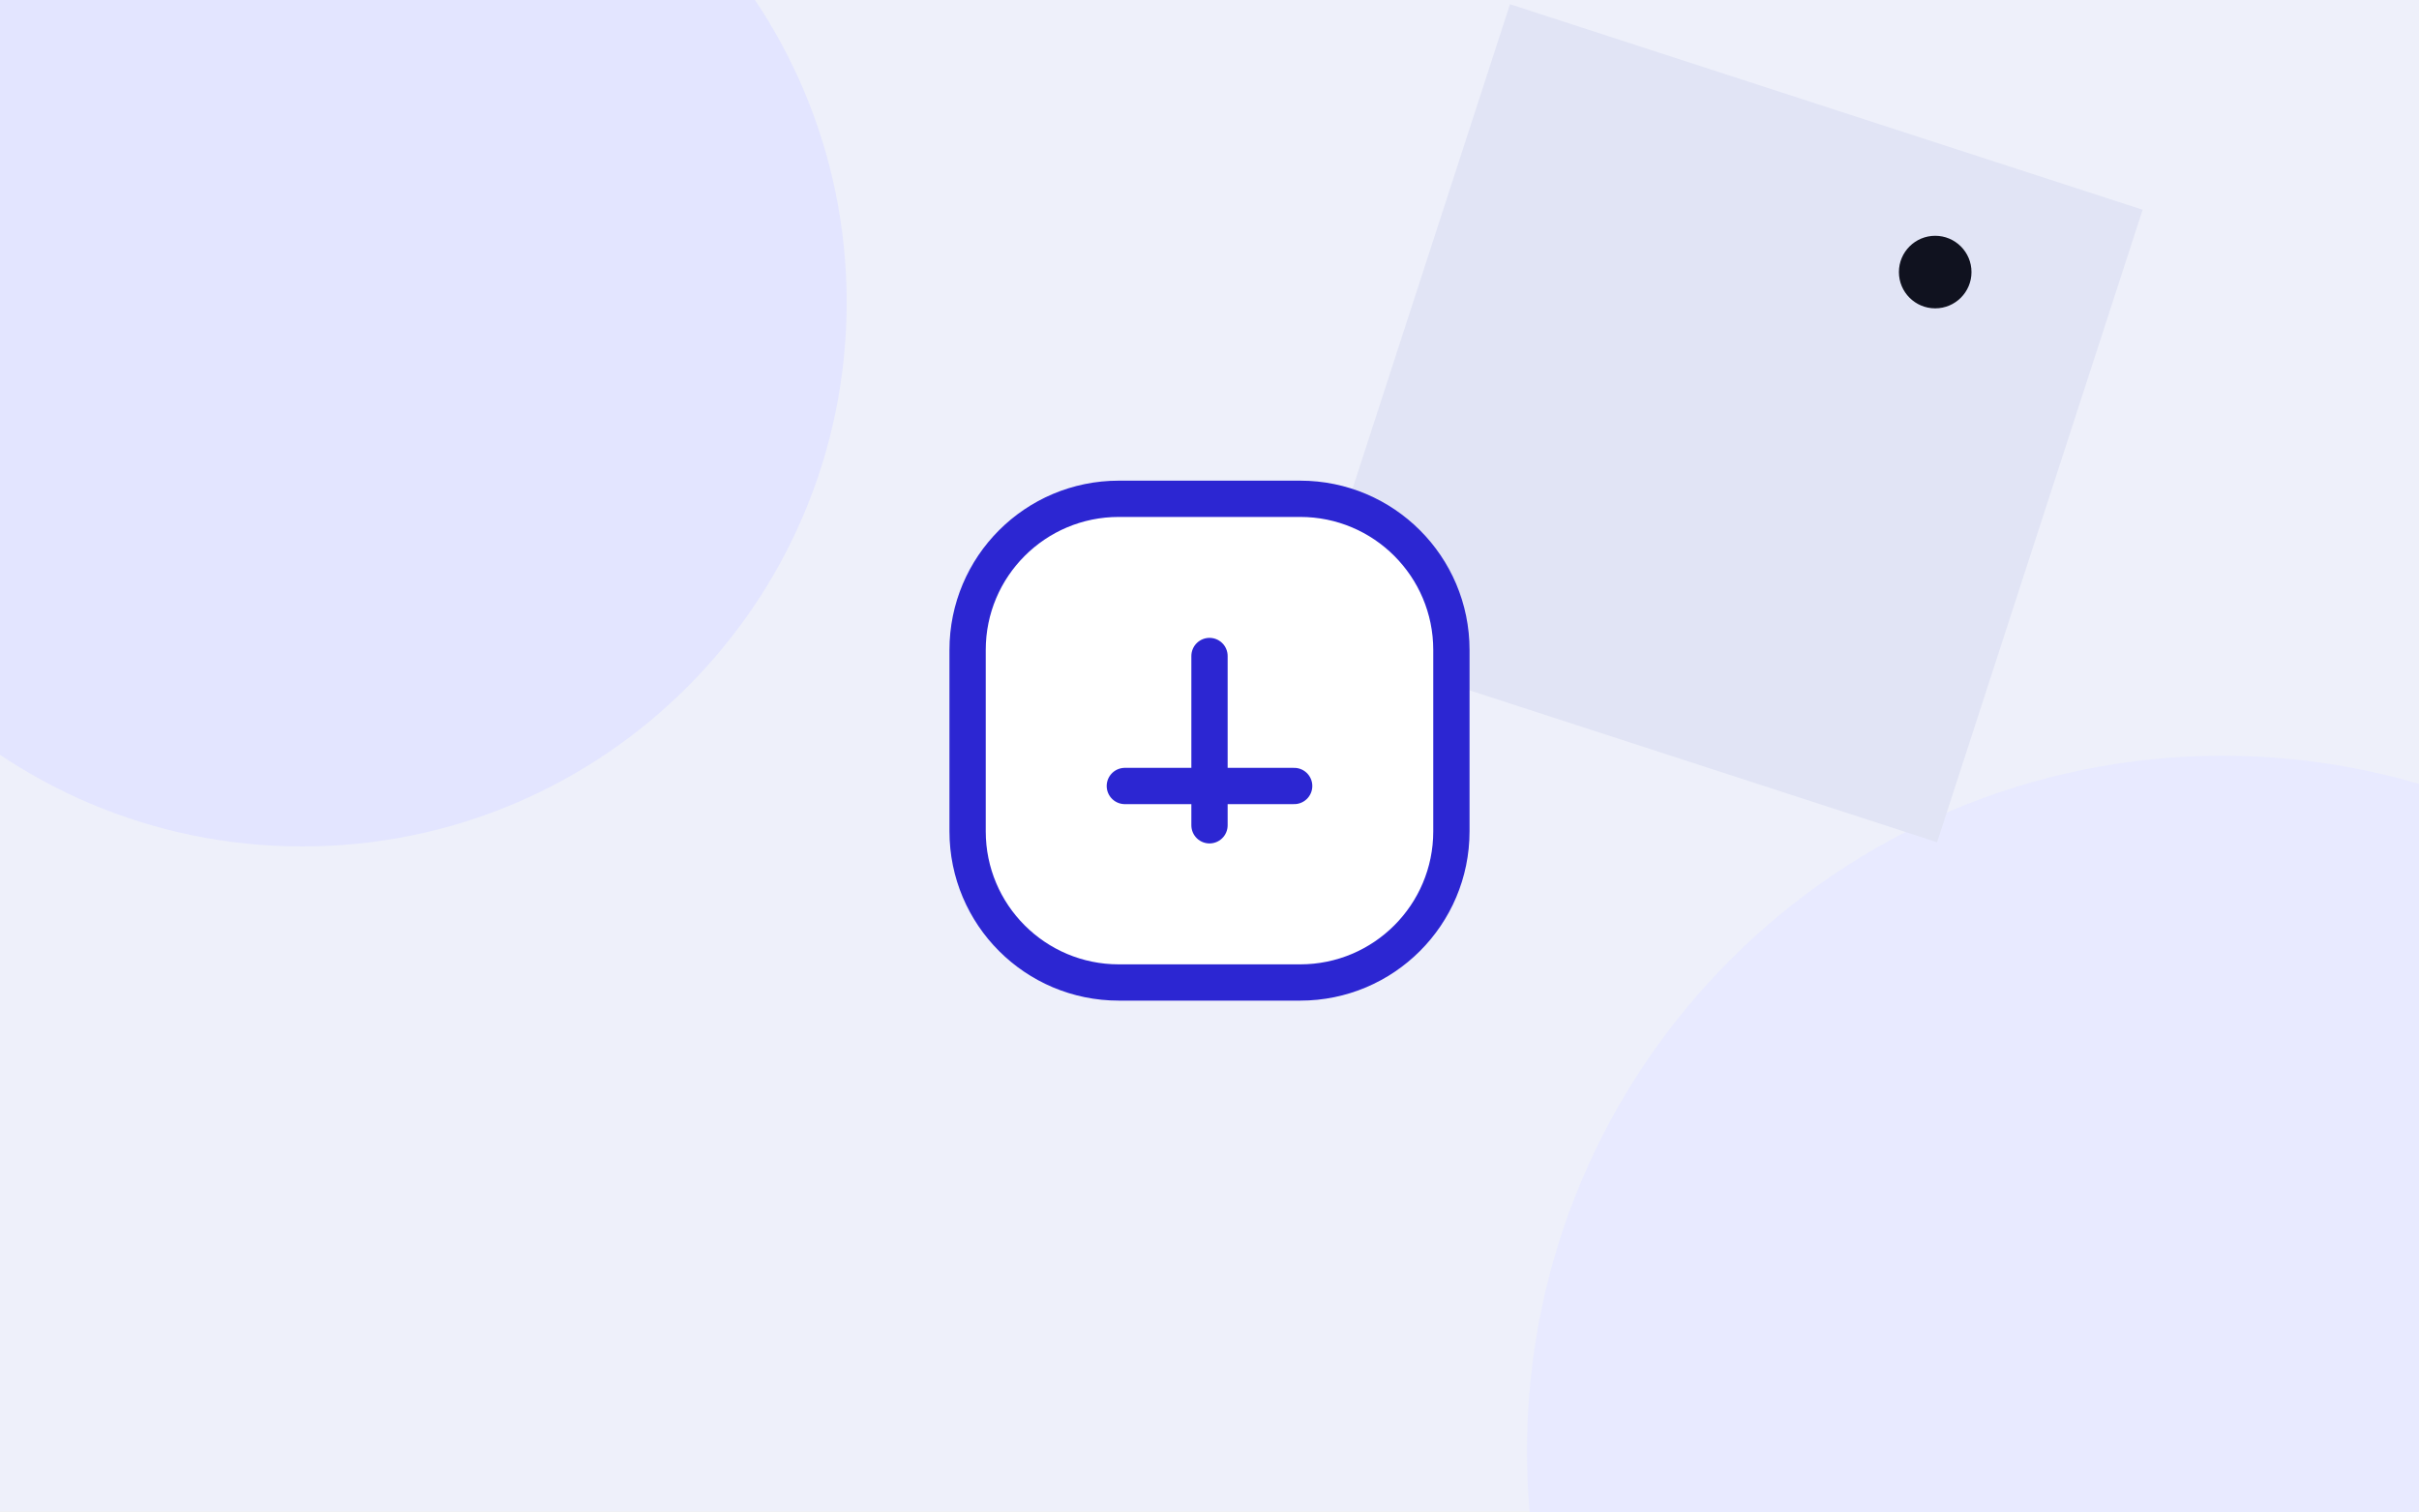
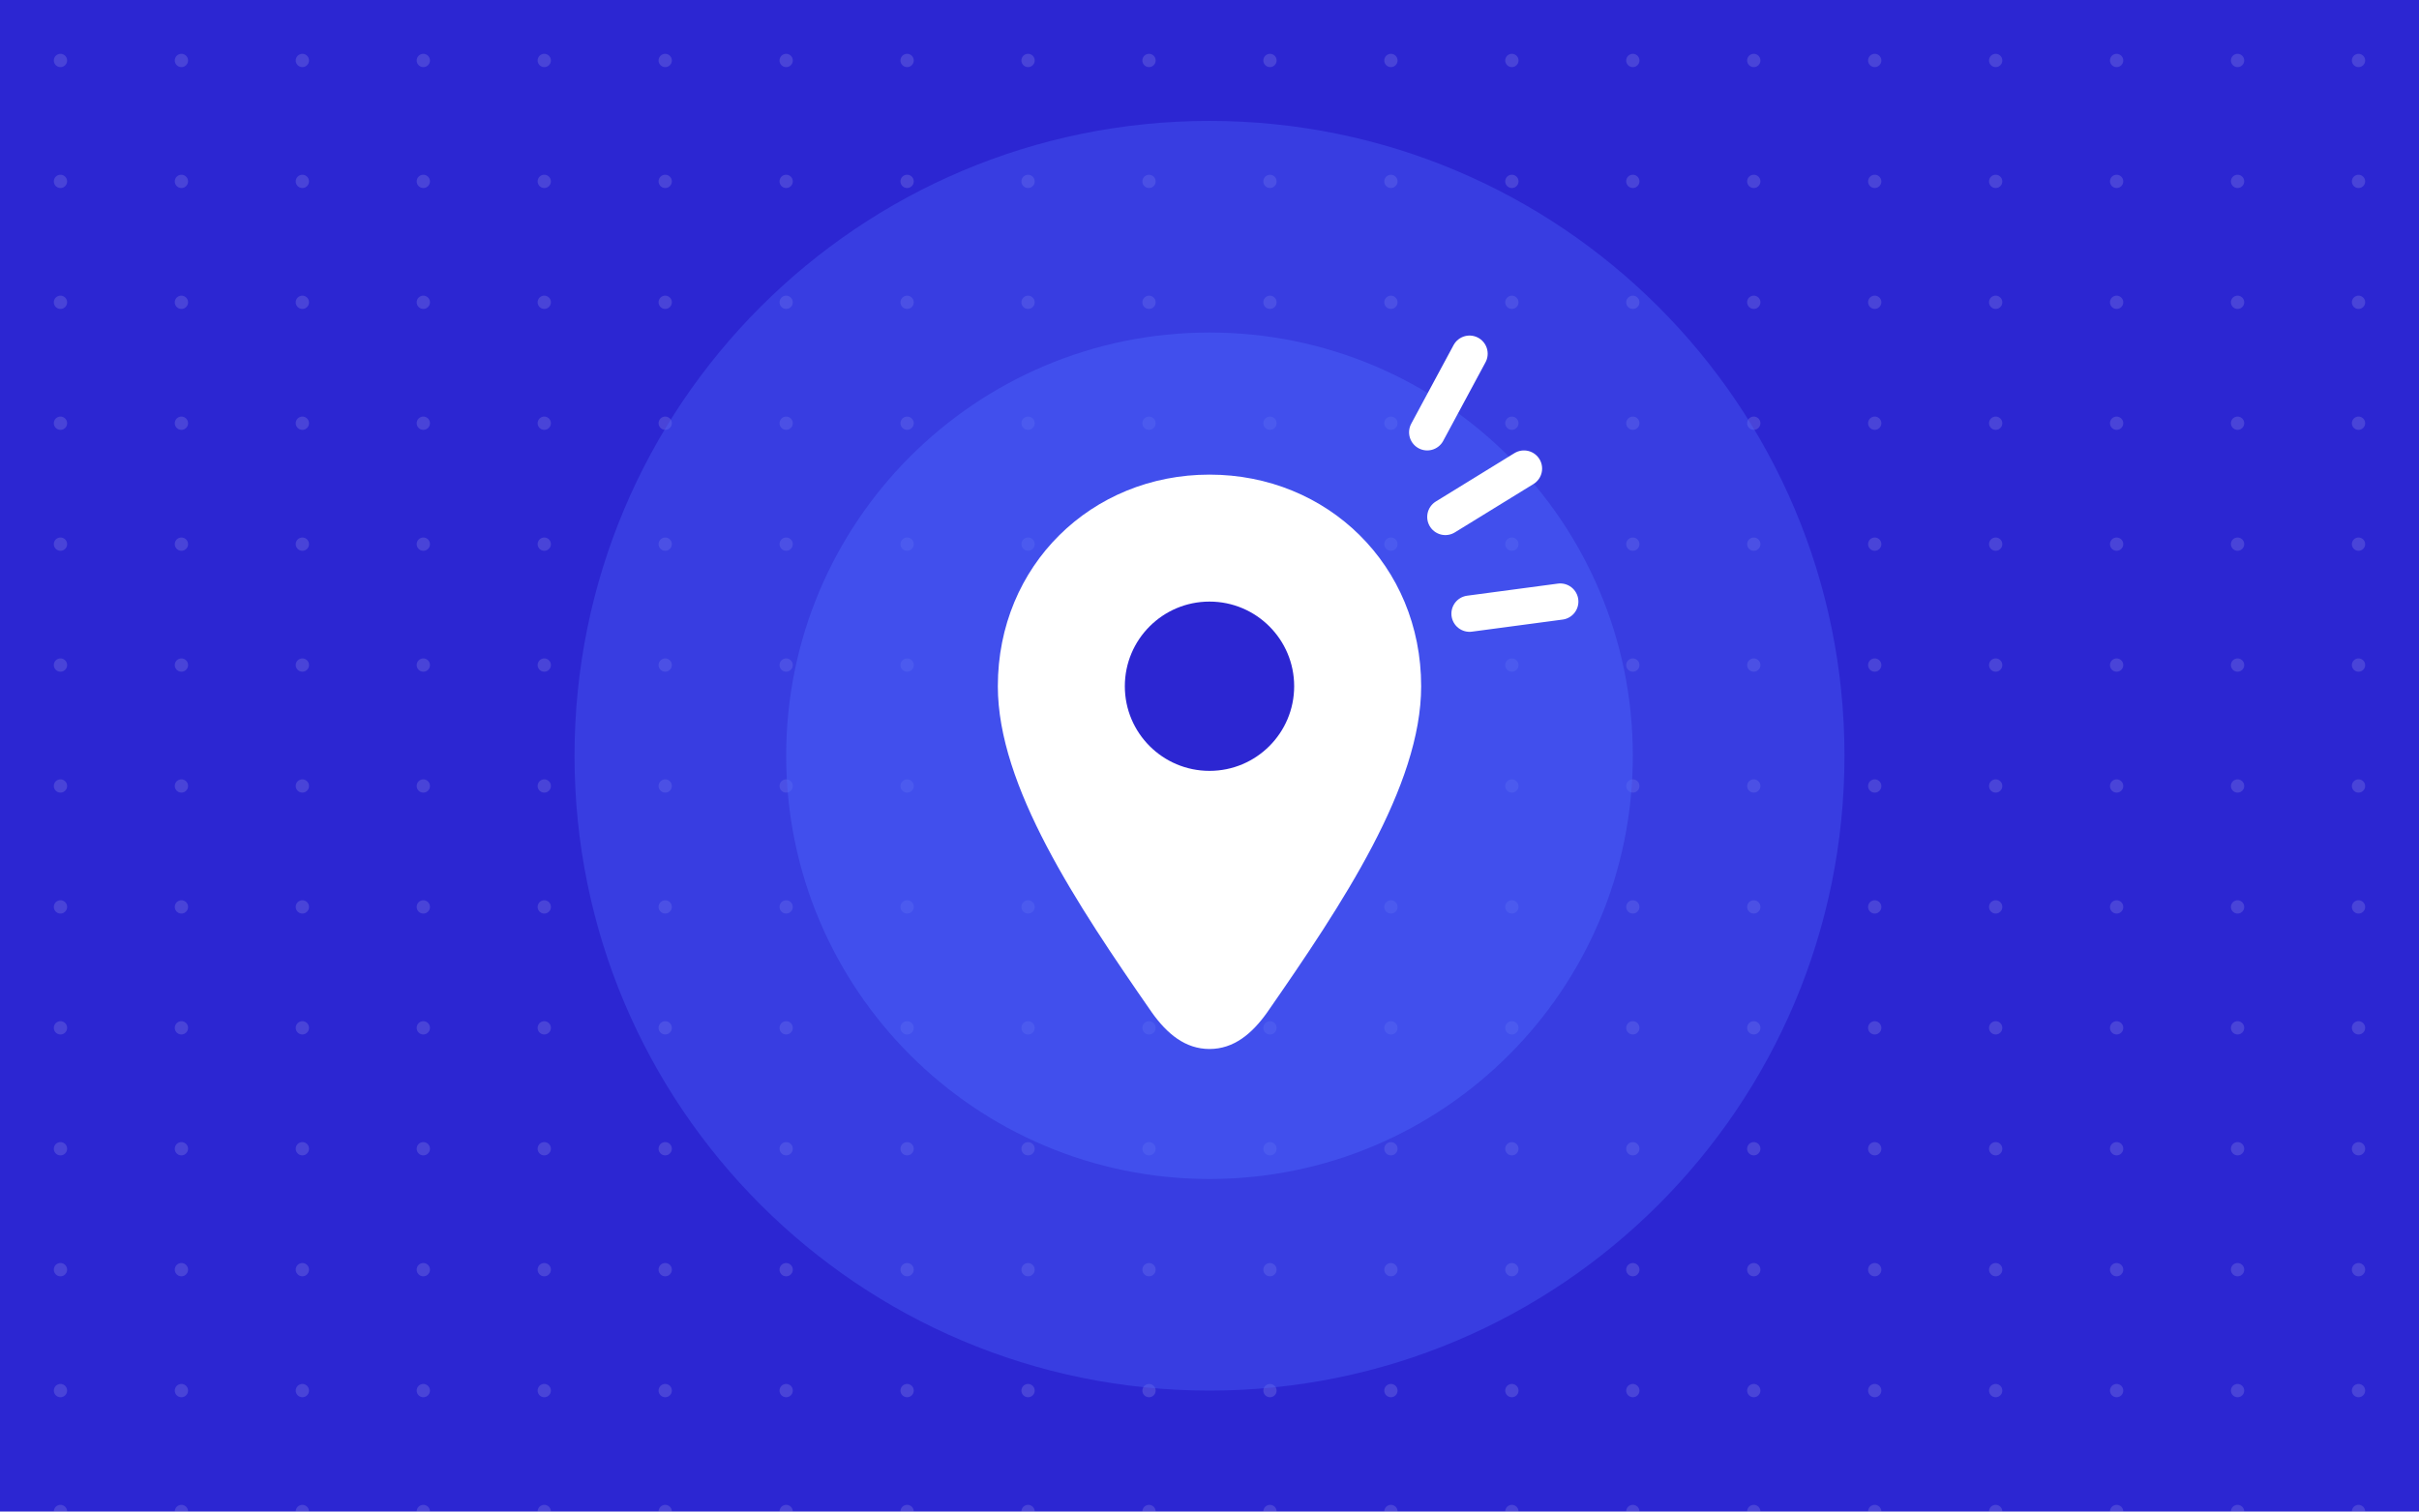
- <svg xmlns="http://www.w3.org/2000/svg" viewBox="0 0 800 500">
-   <rect width="800" height="500" fill="#eef0fa" />
-   <circle cx="100" cy="100" r="180" fill="#e3e5ff" />
-   <circle cx="735" cy="480" r="230" fill="#e8eaff" />
-   <path d="M460 30h220v220H460z" fill="#e1e4f5" transform="rotate(18 570 140)" />
-   <g transform="translate(320 165)" fill="none" stroke="#2c26d2" stroke-width="12" stroke-linecap="round" stroke-linejoin="round">
-     <rect width="160" height="160" rx="50" fill="#ffffff" />
-     <path d="M52 95h56M80 52v56" />
+ <svg xmlns="http://www.w3.org/2000/svg" viewBox="0 0 800 500" role="img" aria-label="FLEK">
+   <defs>
+     <pattern id="d" width="40" height="40" patternUnits="userSpaceOnUse">
+       <circle cx="20" cy="20" r="2.2" fill="#ffffff" fill-opacity=".14" />
+     </pattern>
+   </defs>
+   <rect width="800" height="500" fill="#2c26d2" />
+   <rect width="800" height="500" fill="url(#d)" />
+   <circle cx="400" cy="250" r="210" fill="#4d67fb" fill-opacity=".35" />
+   <circle cx="400" cy="250" r="140" fill="#4d67fb" fill-opacity=".45" />
+   <g transform="translate(400 255)">
+     <path d="M0 92c-8 0-14-5-19-12C-44 44-70 5-70-28c0-40 31-70 70-70s70 30 70 70c0 33-26 72-51 108-5 7-11 12-19 12z" fill="#ffffff" />
+     <circle cx="0" cy="-28" r="28" fill="#2c26d2" />
+     <path d="M78-84l26-16M86-52l30-4M72-112l14-26" stroke="#ffffff" stroke-width="12" stroke-linecap="round" />
  </g>
-   <circle cx="640" cy="90" r="12" fill="#10121f" />
</svg>
